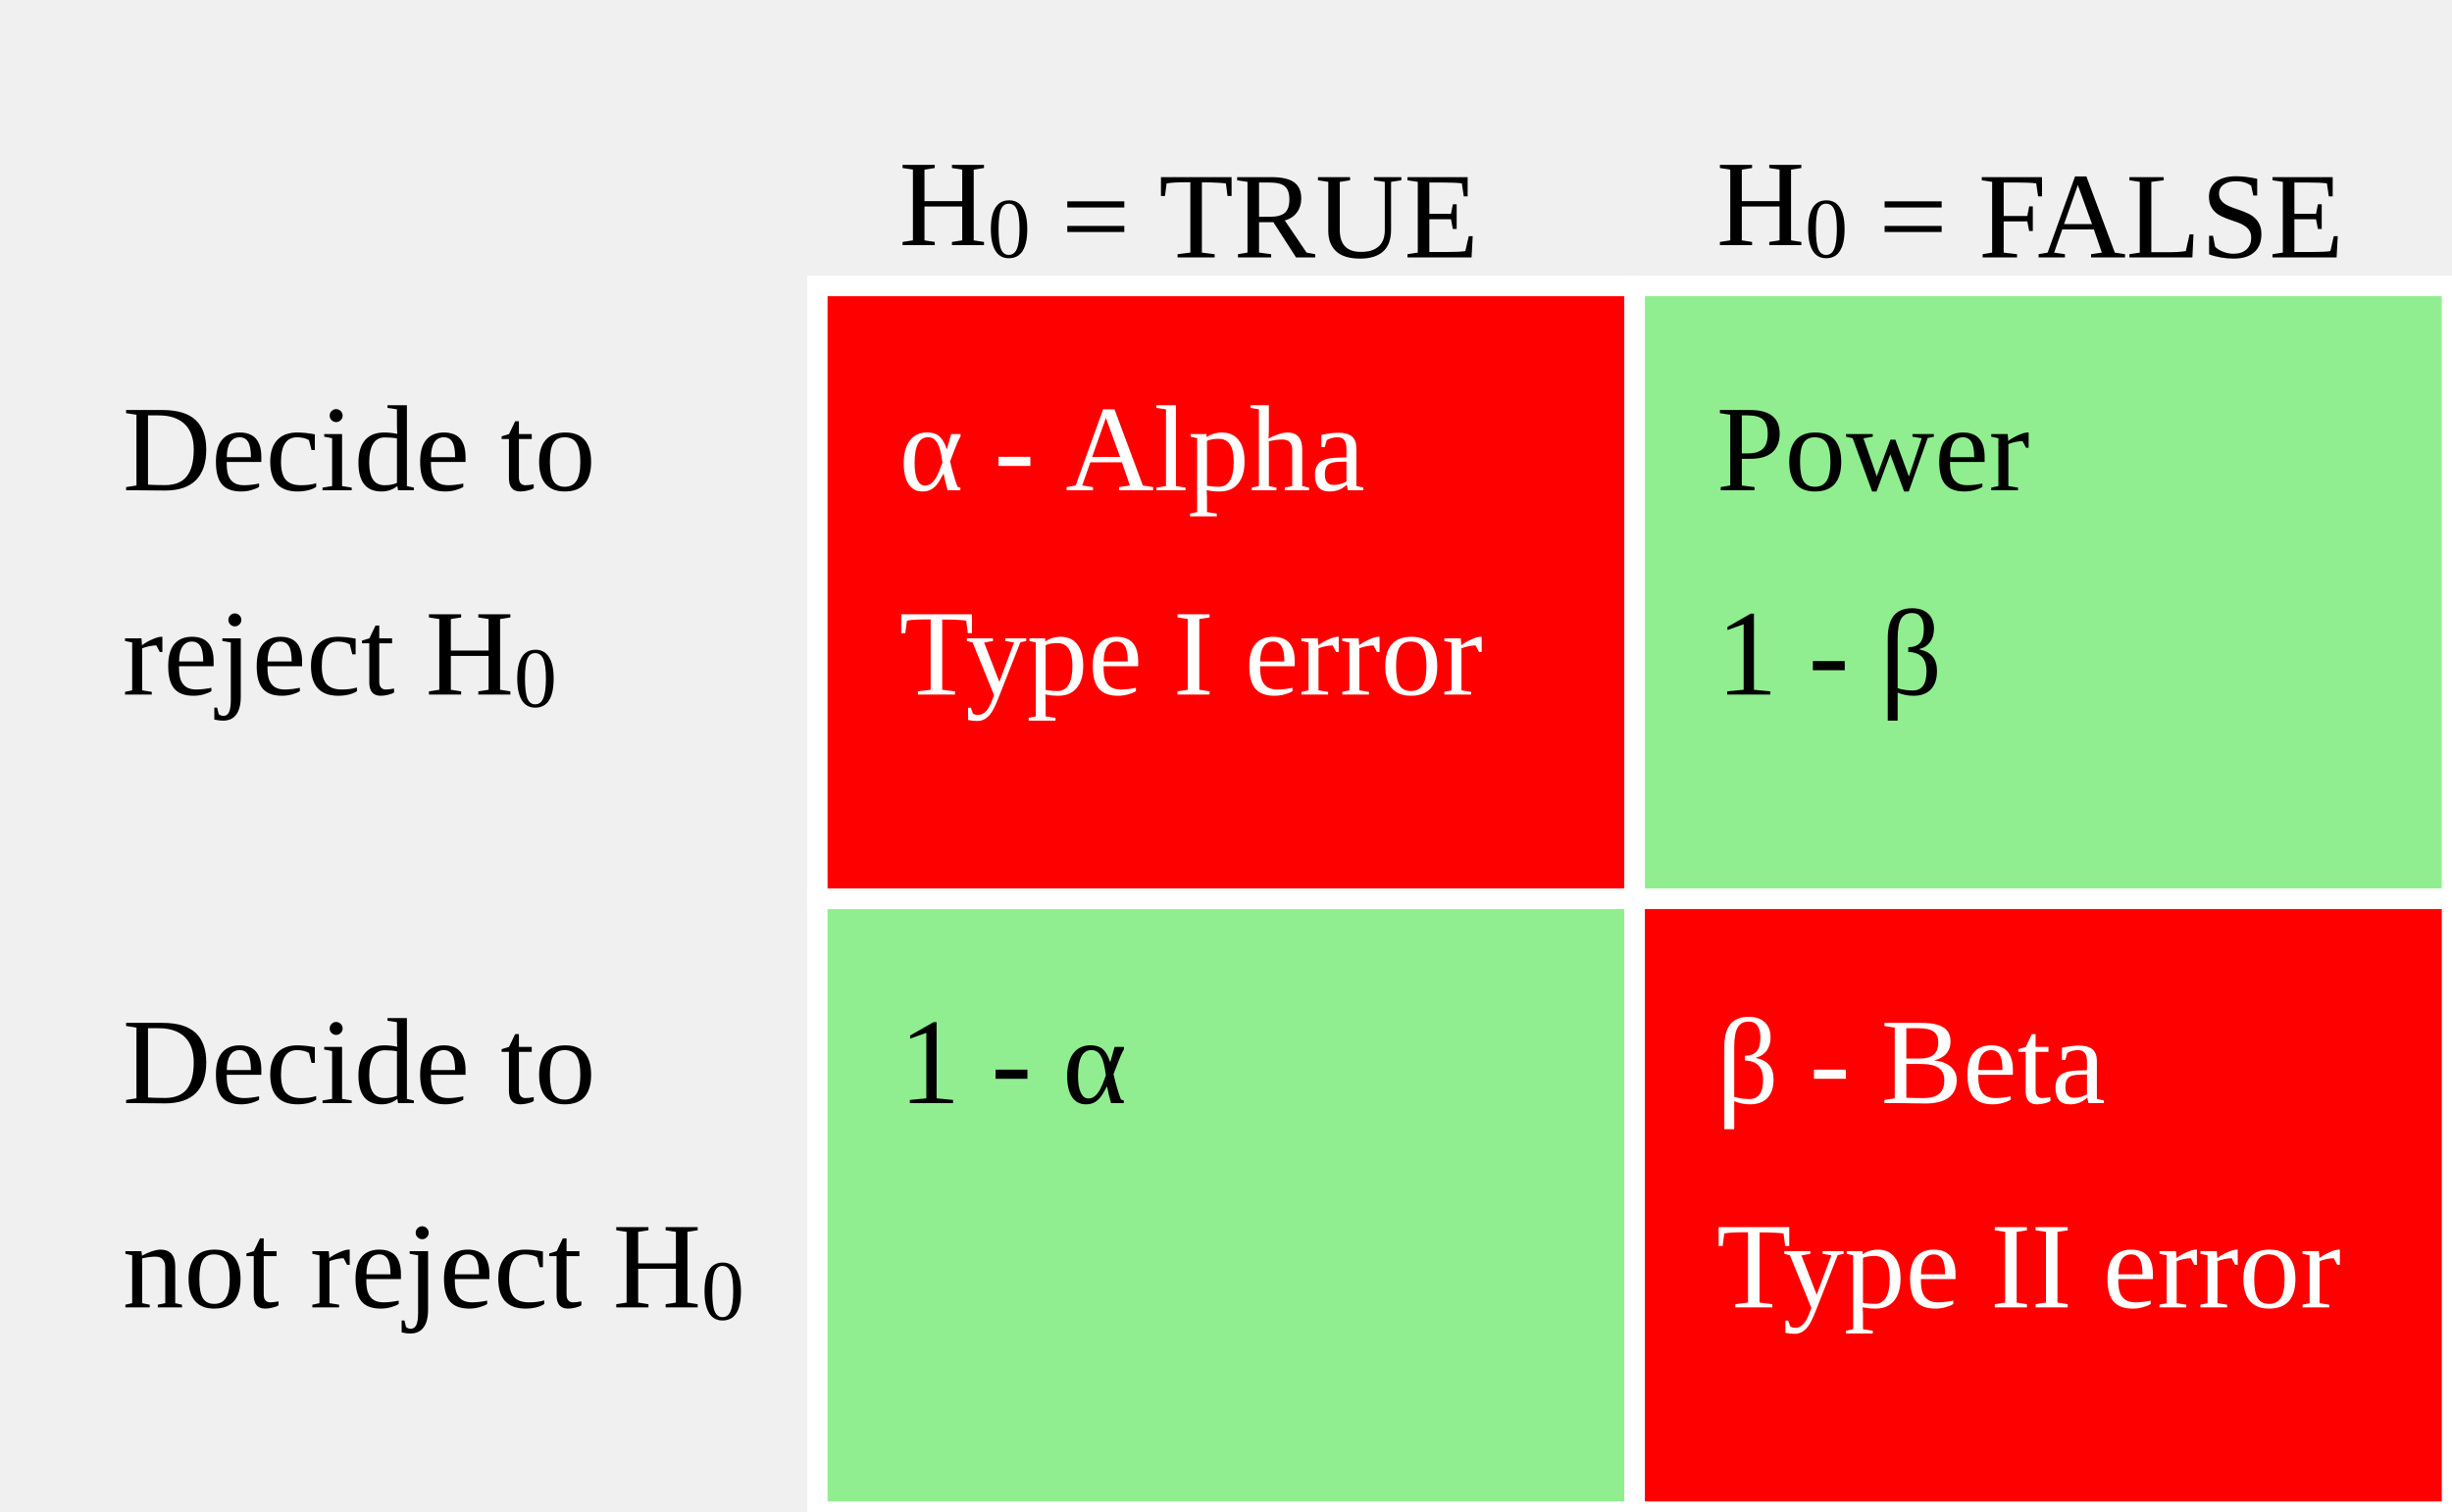
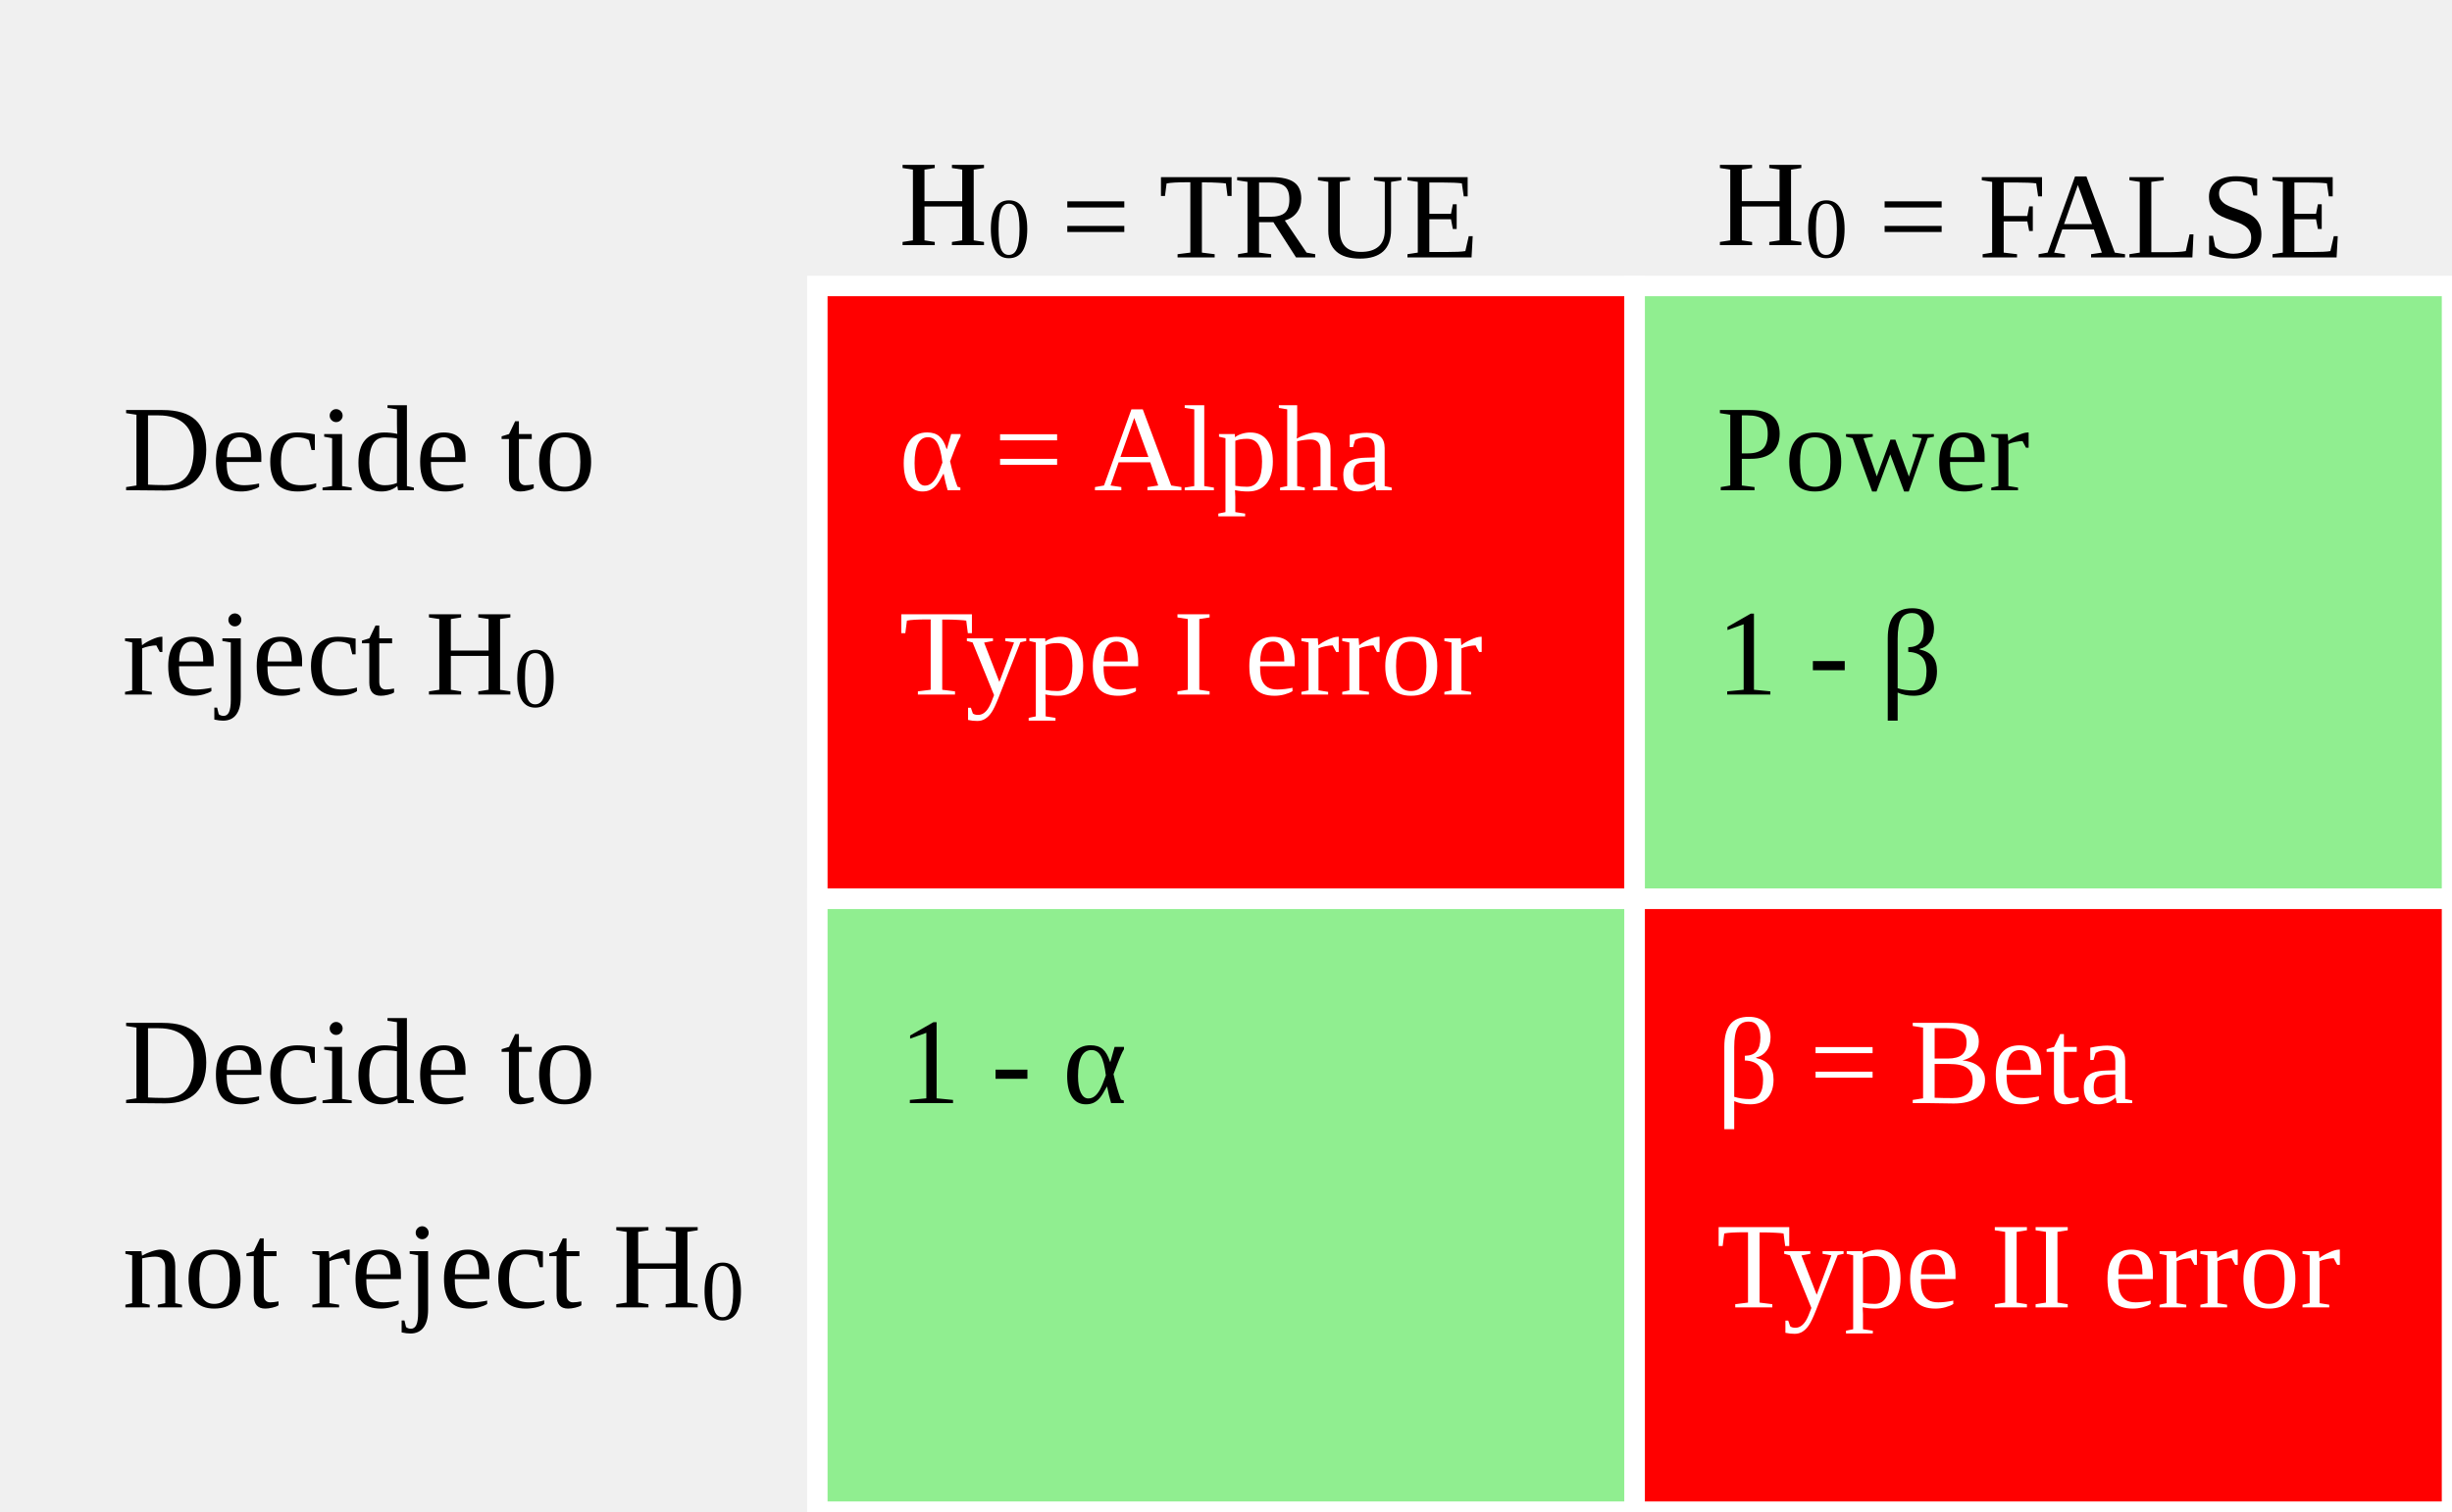
<svg xmlns="http://www.w3.org/2000/svg" width="600" height="370" style="font-size: 30px; color:white;">
  <text x="220" y="60">H<tspan dy="3" font-size=".7em">0</tspan> = TRUE</text>
  <text x="420" y="60">H<tspan dy="3" font-size=".7em">0</tspan> = FALSE</text>
  <text x="30" y="120">Decide to</text>
  <text x="30" y="170">reject H<tspan dy="3" font-size=".7em">0</tspan>
  </text>
  <text x="30" y="270">Decide to</text>
  <text x="30" y="320">not reject H<tspan dy="3" font-size=".7em">0</tspan>
  </text>
  <g id="boxes" style="stroke:white; stroke-width:5px;">
    <rect width="200" height="150" x="200" y="70" fill="red" />
    <rect width="200" height="150" x="200" y="220" fill="lightgreen" />
    <rect width="200" height="150" x="400" y="70" fill="lightgreen" />
    <rect width="200" height="150" x="400" y="220" fill="red" />
  </g>
  <g id="border" style="stroke:none; stroke-width:5px;">
    <rect class="alpha" width="190" height="140" x="205" y="75" fill="none" />
    <rect class="oneminalpha" width="190" height="140" x="205" y="225" fill="none" />
    <rect class="power" width="190" height="140" x="405" y="75" fill="none" />
    <rect class="beta" width="190" height="140" x="405" y="225" fill="none" />
  </g>
  <g style="fill:white;">
-     <text x="220" y="120">α - Alpha</text>
+     <text x="220" y="120">α = Alpha</text>
    <text x="220" y="170">Type I error</text>
-     <text x="420" y="270">β - Beta</text>
+     <text x="420" y="270">β = Beta</text>
    <text x="420" y="320">Type II error</text>
  </g>
  <g style="fill:black;">
    <text x="220" y="270">1 - α</text>
    <text x="420" y="120">Power</text>
    <text x="420" y="170">1 - β</text>
  </g>
</svg>
